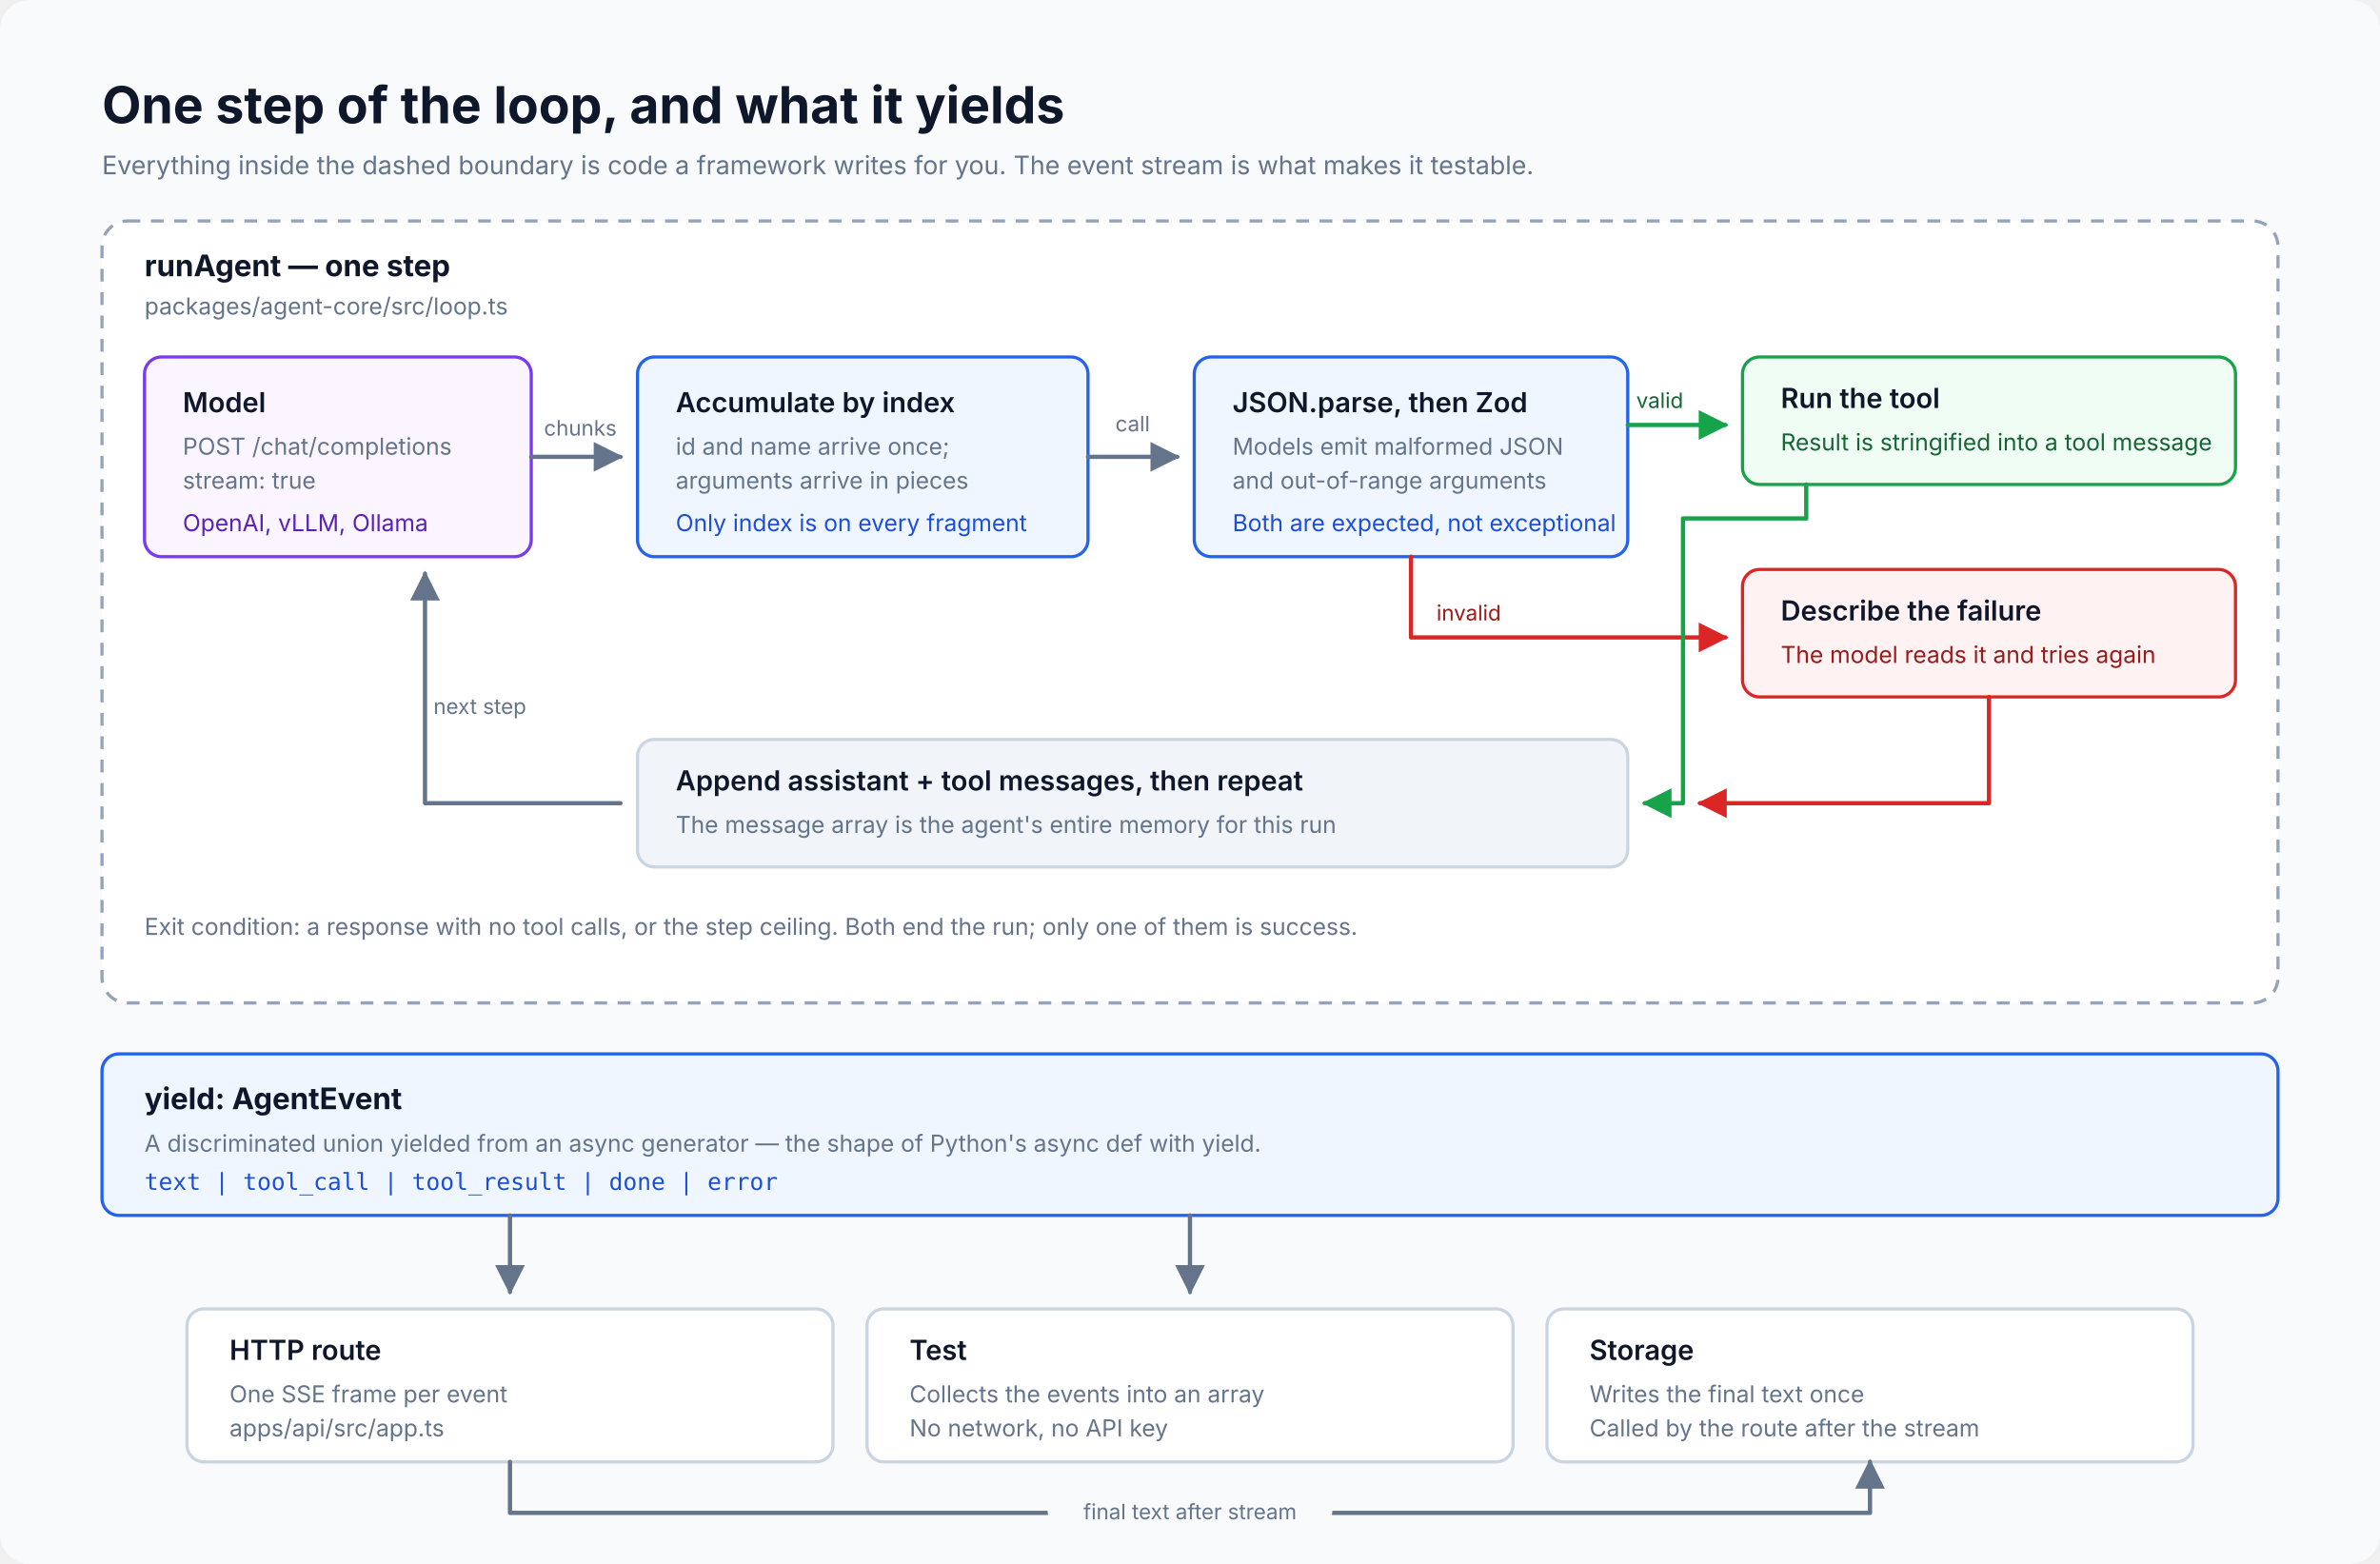
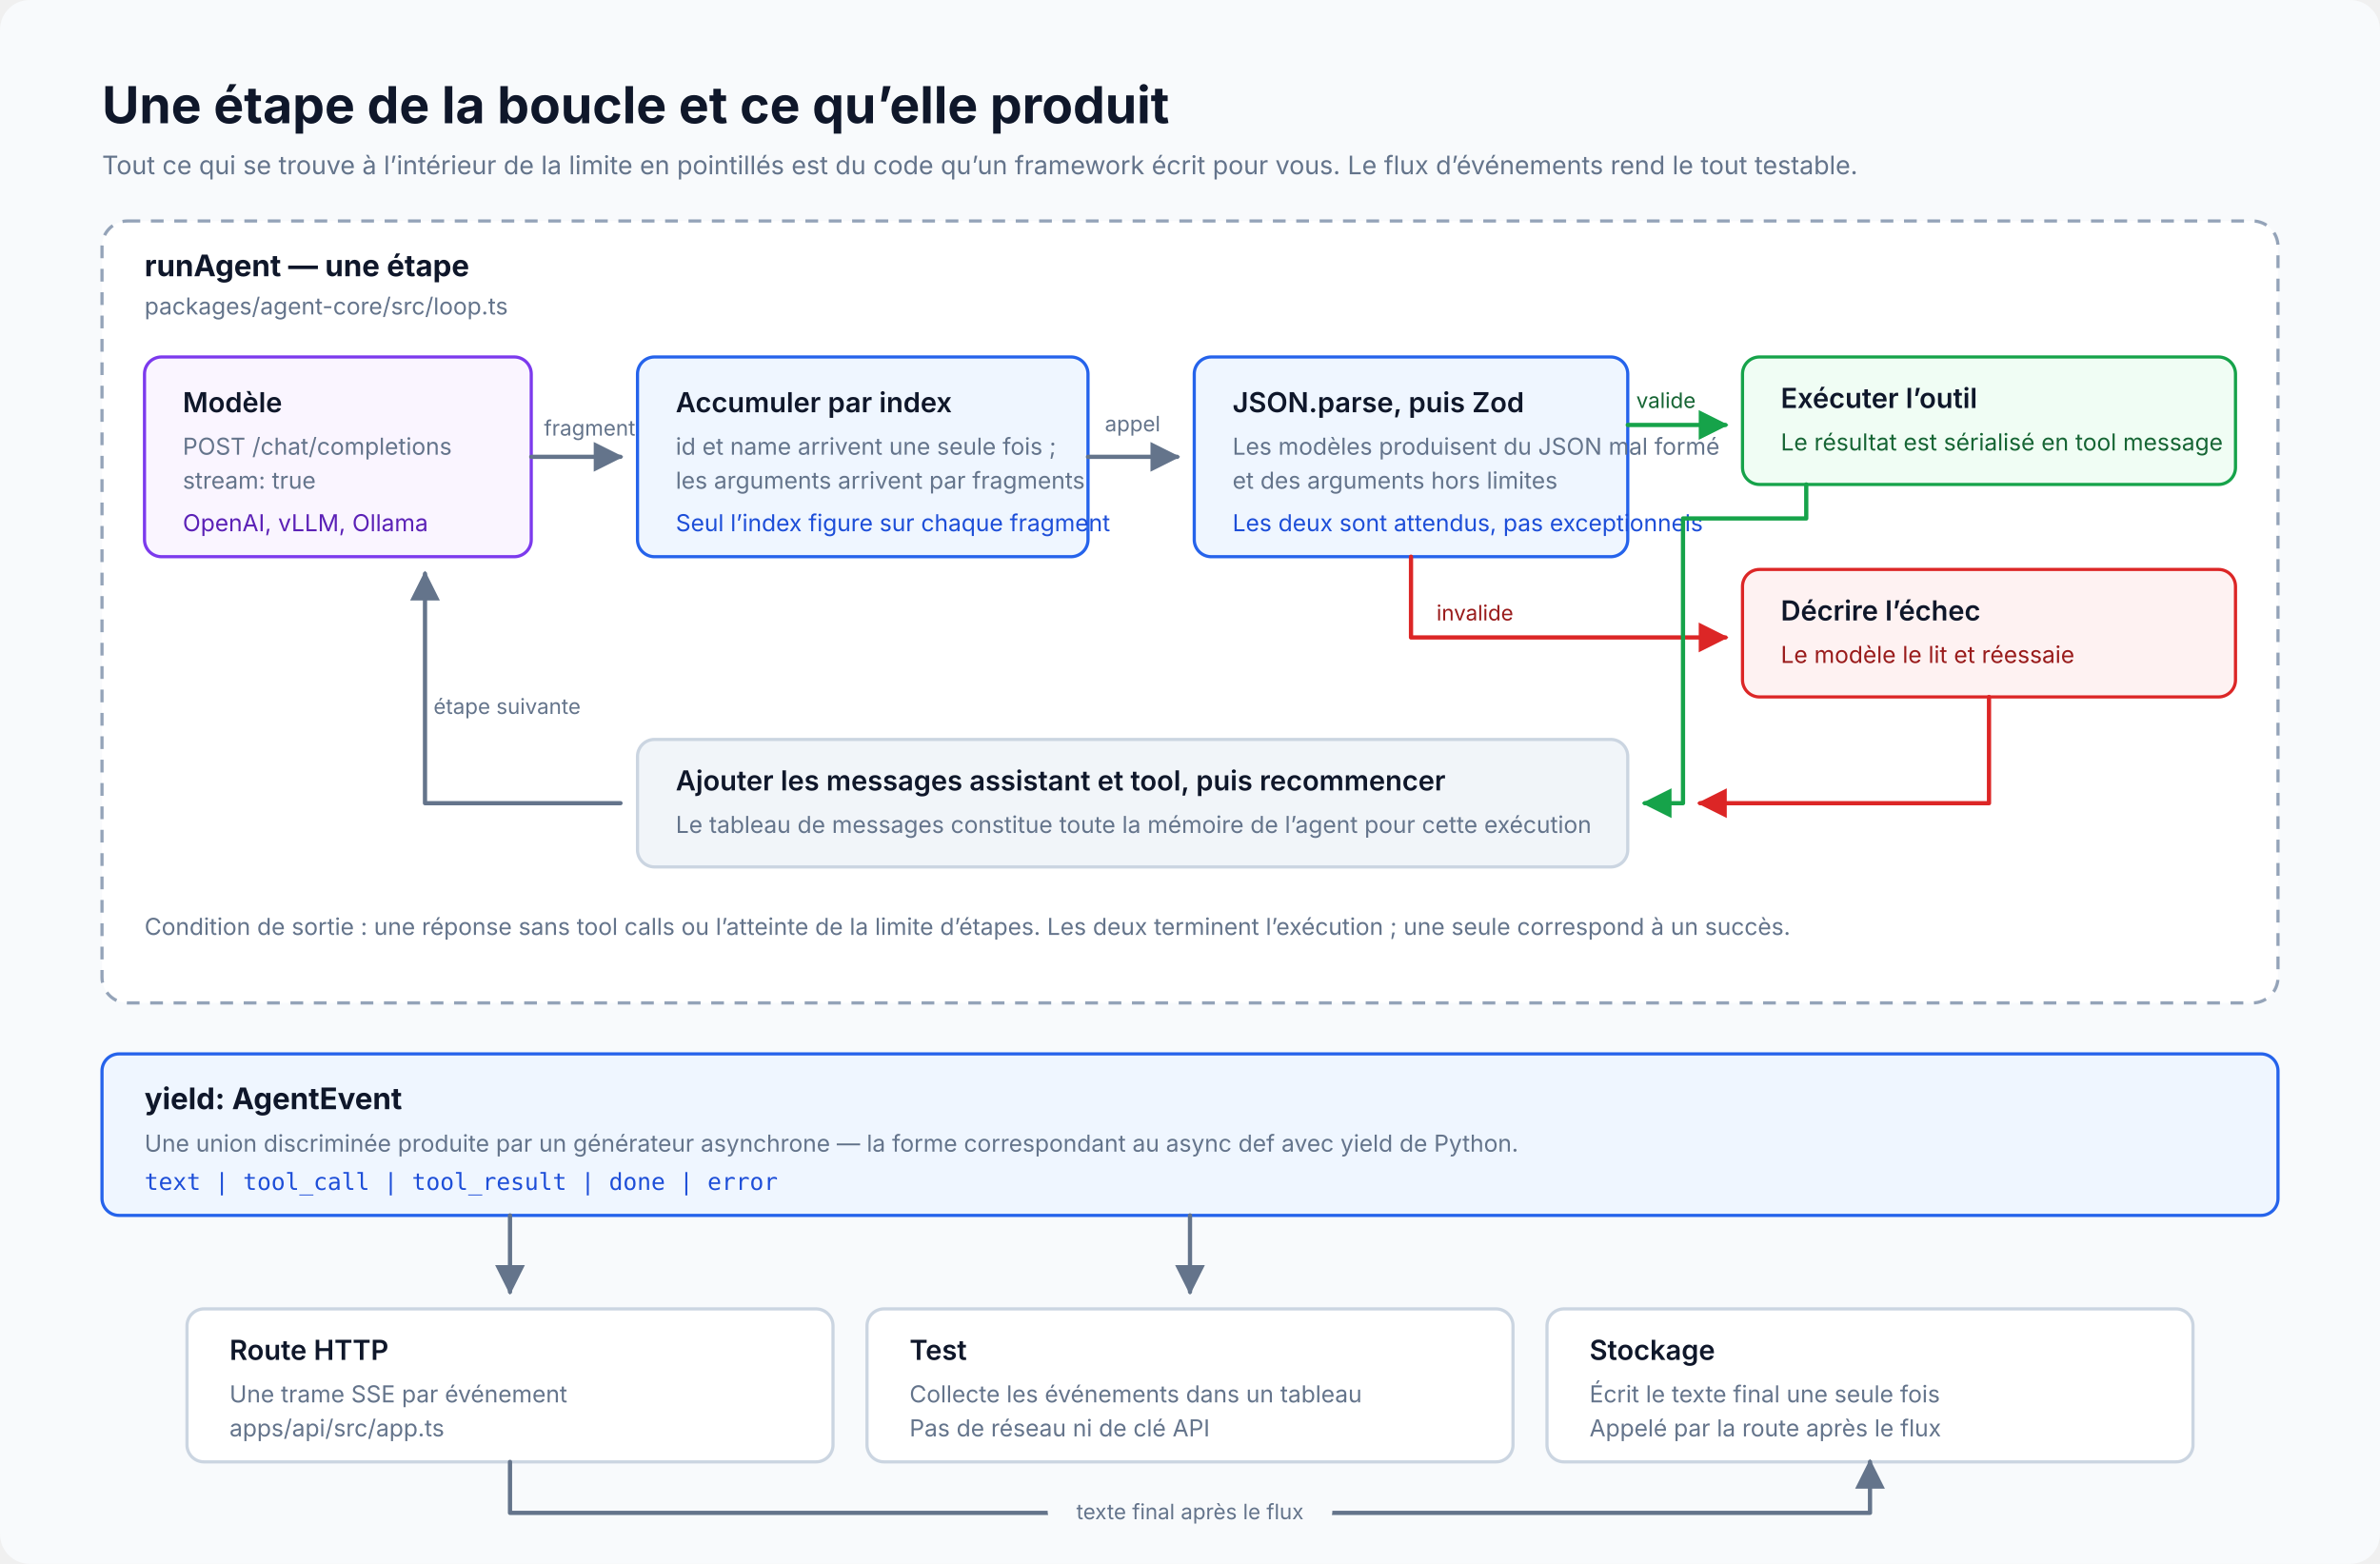
<svg xmlns="http://www.w3.org/2000/svg" viewBox="0 0 1120 736" width="1120" height="736" role="img" preserveAspectRatio="xMidYMid meet" shape-rendering="geometricPrecision" text-rendering="geometricPrecision" font-family="Inter, system-ui, sans-serif" data-visual-system="evidence-plate-v1">
  <style data-visual-system="evidence-plate-v1">
    * { animation: none !important; }
    .anim-box, .bar, .bar-text, .seq-item, .t-box, .flow { opacity: 1 !important; transform: none !important; }
    path, line, polyline { stroke-linecap: round; stroke-linejoin: round; }
  </style>
  <rect x="0" y="0" width="1120" height="736" rx="14" fill="#f8fafc" />
-   <text x="48" y="58" font-size="24" font-weight="700" fill="#0f172a">One step of the loop, and what it yields</text>
-   <text x="48" y="82" font-size="12" fill="#64748b">Everything inside the dashed boundary is code a framework writes for you. The event stream is what makes it testable.</text>
+   <text x="48" y="58" font-size="24" font-weight="700" fill="#0f172a">Une étape de la boucle et ce qu’elle produit</text>
+   <text x="48" y="82" font-size="12" fill="#64748b">Tout ce qui se trouve à l’intérieur de la limite en pointillés est du code qu’un framework écrit pour vous. Le flux d’événements rend le tout testable.</text>
  <rect x="48" y="104" width="1024" height="368" rx="12" fill="#ffffff" stroke="#94a3b8" stroke-width="1.5" stroke-dasharray="6 5" />
-   <text x="68" y="130" font-size="14" font-weight="700" fill="#0f172a">runAgent — one step</text>
+   <text x="68" y="130" font-size="14" font-weight="700" fill="#0f172a">runAgent — une étape</text>
  <text x="68" y="148" font-size="11" fill="#64748b">packages/agent-core/src/loop.ts</text>
  <rect x="68" y="168" width="182" height="94" rx="8" fill="#faf5ff" stroke="#7c3aed" stroke-width="1.5" />
-   <text x="86" y="194" font-size="13" font-weight="600" fill="#0f172a">Model</text>
+   <text x="86" y="194" font-size="13" font-weight="600" fill="#0f172a">Modèle</text>
  <text x="86" y="214" font-size="11" fill="#64748b">POST /chat/completions</text>
  <text x="86" y="230" font-size="11" fill="#64748b">stream: true</text>
  <text x="86" y="250" font-size="11" fill="#5b21b6">OpenAI, vLLM, Ollama</text>
  <path d="M 250 215 L 292 215" stroke="#64748b" stroke-width="2" fill="none" marker-end="url(#a)" />
-   <text x="256" y="205" font-size="10" fill="#64748b">chunks</text>
+   <text x="256" y="205" font-size="10" fill="#64748b">fragments</text>
  <rect x="300" y="168" width="212" height="94" rx="8" fill="#eff6ff" stroke="#2563eb" stroke-width="1.5" />
-   <text x="318" y="194" font-size="13" font-weight="600" fill="#0f172a">Accumulate by index</text>
-   <text x="318" y="214" font-size="11" fill="#64748b">id and name arrive once;</text>
-   <text x="318" y="230" font-size="11" fill="#64748b">arguments arrive in pieces</text>
-   <text x="318" y="250" font-size="11" fill="#1d4ed8">Only index is on every fragment</text>
+   <text x="318" y="194" font-size="13" font-weight="600" fill="#0f172a">Accumuler par index</text>
+   <text x="318" y="214" font-size="11" fill="#64748b">id et name arrivent une seule fois ;</text>
+   <text x="318" y="230" font-size="11" fill="#64748b">les arguments arrivent par fragments</text>
+   <text x="318" y="250" font-size="11" fill="#1d4ed8">Seul l’index figure sur chaque fragment</text>
  <path d="M 512 215 L 554 215" stroke="#64748b" stroke-width="2" fill="none" marker-end="url(#a)" />
-   <text x="533" y="203" text-anchor="middle" font-size="10" fill="#64748b">call</text>
+   <text x="533" y="203" text-anchor="middle" font-size="10" fill="#64748b">appel</text>
  <rect x="562" y="168" width="204" height="94" rx="8" fill="#eff6ff" stroke="#2563eb" stroke-width="1.5" />
-   <text x="580" y="194" font-size="13" font-weight="600" fill="#0f172a">JSON.parse, then Zod</text>
-   <text x="580" y="214" font-size="11" fill="#64748b">Models emit malformed JSON</text>
-   <text x="580" y="230" font-size="11" fill="#64748b">and out-of-range arguments</text>
-   <text x="580" y="250" font-size="11" fill="#1d4ed8">Both are expected, not exceptional</text>
+   <text x="580" y="194" font-size="13" font-weight="600" fill="#0f172a">JSON.parse, puis Zod</text>
+   <text x="580" y="214" font-size="11" fill="#64748b">Les modèles produisent du JSON mal formé</text>
+   <text x="580" y="230" font-size="11" fill="#64748b">et des arguments hors limites</text>
+   <text x="580" y="250" font-size="11" fill="#1d4ed8">Les deux sont attendus, pas exceptionnels</text>
  <path d="M 766 200 L 812 200" stroke="#16a34a" stroke-width="2" fill="none" marker-end="url(#a-ok)" />
-   <text x="770" y="192" font-size="10" fill="#166534">valid</text>
+   <text x="770" y="192" font-size="10" fill="#166534">valide</text>
  <rect x="820" y="168" width="232" height="60" rx="8" fill="#f0fdf4" stroke="#16a34a" stroke-width="1.5" />
-   <text x="838" y="192" font-size="13" font-weight="600" fill="#0f172a">Run the tool</text>
-   <text x="838" y="212" font-size="11" fill="#166534">Result is stringified into a tool message</text>
+   <text x="838" y="192" font-size="13" font-weight="600" fill="#0f172a">Exécuter l’outil</text>
+   <text x="838" y="212" font-size="11" fill="#166534">Le résultat est sérialisé en tool message</text>
  <path d="M 664 262 L 664 300 L 812 300" stroke="#dc2626" stroke-width="2" fill="none" marker-end="url(#a-bad)" />
-   <text x="676" y="292" font-size="10" fill="#991b1b">invalid</text>
+   <text x="676" y="292" font-size="10" fill="#991b1b">invalide</text>
  <rect x="820" y="268" width="232" height="60" rx="8" fill="#fef2f2" stroke="#dc2626" stroke-width="1.5" />
-   <text x="838" y="292" font-size="13" font-weight="600" fill="#0f172a">Describe the failure</text>
-   <text x="838" y="312" font-size="11" fill="#991b1b">The model reads it and tries again</text>
+   <text x="838" y="292" font-size="13" font-weight="600" fill="#0f172a">Décrire l’échec</text>
+   <text x="838" y="312" font-size="11" fill="#991b1b">Le modèle le lit et réessaie</text>
  <rect x="300" y="348" width="466" height="60" rx="8" fill="#f1f5f9" stroke="#cbd5e1" stroke-width="1.5" />
-   <text x="318" y="372" font-size="13" font-weight="600" fill="#0f172a">Append assistant + tool messages, then repeat</text>
-   <text x="318" y="392" font-size="11" fill="#64748b">The message array is the agent's entire memory for this run</text>
+   <text x="318" y="372" font-size="13" font-weight="600" fill="#0f172a">Ajouter les messages assistant et tool, puis recommencer</text>
+   <text x="318" y="392" font-size="11" fill="#64748b">Le tableau de messages constitue toute la mémoire de l’agent pour cette exécution</text>
  <path d="M 850 228 L 850 244 L 792 244 L 792 378 L 774 378" stroke="#16a34a" stroke-width="2" fill="none" marker-end="url(#a-ok)" />
  <path d="M 936 328 L 936 378 L 800 378" stroke="#dc2626" stroke-width="2" fill="none" marker-end="url(#a-bad)" />
  <path d="M 292 378 L 200 378 L 200 270" stroke="#64748b" stroke-width="2" fill="none" marker-end="url(#a)" />
-   <text x="204" y="336" font-size="10" fill="#64748b">next step</text>
-   <text x="68" y="440" font-size="11" fill="#64748b">Exit condition: a response with no tool calls, or the step ceiling. Both end the run; only one of them is success.</text>
+   <text x="204" y="336" font-size="10" fill="#64748b">étape suivante</text>
+   <text x="68" y="440" font-size="11" fill="#64748b">Condition de sortie : une réponse sans tool calls ou l’atteinte de la limite d’étapes. Les deux terminent l’exécution ; une seule correspond à un succès.</text>
  <rect x="48" y="496" width="1024" height="76" rx="8" fill="#eff6ff" stroke="#2563eb" stroke-width="1.5" />
  <text x="68" y="522" font-size="14" font-weight="700" fill="#0f172a">yield: AgentEvent</text>
-   <text x="68" y="542" font-size="11" fill="#64748b">A discriminated union yielded from an async generator — the shape of Python's async def with yield.</text>
+   <text x="68" y="542" font-size="11" fill="#64748b">Une union discriminée produite par un générateur asynchrone — la forme correspondant au async def avec yield de Python.</text>
  <text x="68" y="560" font-size="11" font-family="SFMono-Regular, Consolas, monospace" fill="#1d4ed8">text | tool_call | tool_result | done | error</text>
  <path d="M 240 572 L 240 608" stroke="#64748b" stroke-width="2" fill="none" marker-end="url(#a)" />
  <path d="M 560 572 L 560 608" stroke="#64748b" stroke-width="2" fill="none" marker-end="url(#a)" />
  <rect x="88" y="616" width="304" height="72" rx="8" fill="#ffffff" stroke="#cbd5e1" stroke-width="1.5" />
-   <text x="108" y="640" font-size="13" font-weight="600" fill="#0f172a">HTTP route</text>
-   <text x="108" y="660" font-size="11" fill="#64748b">One SSE frame per event</text>
+   <text x="108" y="640" font-size="13" font-weight="600" fill="#0f172a">Route HTTP</text>
+   <text x="108" y="660" font-size="11" fill="#64748b">Une trame SSE par événement</text>
  <text x="108" y="676" font-size="11" fill="#64748b">apps/api/src/app.ts</text>
  <rect x="408" y="616" width="304" height="72" rx="8" fill="#ffffff" stroke="#cbd5e1" stroke-width="1.5" />
  <text x="428" y="640" font-size="13" font-weight="600" fill="#0f172a">Test</text>
-   <text x="428" y="660" font-size="11" fill="#64748b">Collects the events into an array</text>
-   <text x="428" y="676" font-size="11" fill="#64748b">No network, no API key</text>
+   <text x="428" y="660" font-size="11" fill="#64748b">Collecte les événements dans un tableau</text>
+   <text x="428" y="676" font-size="11" fill="#64748b">Pas de réseau ni de clé API</text>
  <rect x="728" y="616" width="304" height="72" rx="8" fill="#ffffff" stroke="#cbd5e1" stroke-width="1.5" />
-   <text x="748" y="640" font-size="13" font-weight="600" fill="#0f172a">Storage</text>
-   <text x="748" y="660" font-size="11" fill="#64748b">Writes the final text once</text>
-   <text x="748" y="676" font-size="11" fill="#64748b">Called by the route after the stream</text>
+   <text x="748" y="640" font-size="13" font-weight="600" fill="#0f172a">Stockage</text>
+   <text x="748" y="660" font-size="11" fill="#64748b">Écrit le texte final une seule fois</text>
+   <text x="748" y="676" font-size="11" fill="#64748b">Appelé par la route après le flux</text>
  <path d="M 240 688 L 240 712 L 880 712 L 880 688" stroke="#64748b" stroke-width="2" fill="none" marker-end="url(#a)" />
  <rect x="493" y="702" width="134" height="18" rx="9" fill="#f8fafc" />
-   <text x="560" y="715" text-anchor="middle" font-size="10" fill="#64748b">final text after stream</text>
+   <text x="560" y="715" text-anchor="middle" font-size="10" fill="#64748b">texte final après le flux</text>
  <defs>
    <marker id="a" viewBox="0 0 10 10" refX="9" refY="5" markerWidth="7" markerHeight="7" orient="auto-start-reverse">
      <path d="M 0 0 L 10 5 L 0 10 z" fill="#64748b" />
    </marker>
    <marker id="a-ok" viewBox="0 0 10 10" refX="9" refY="5" markerWidth="7" markerHeight="7" orient="auto-start-reverse">
      <path d="M 0 0 L 10 5 L 0 10 z" fill="#16a34a" />
    </marker>
    <marker id="a-bad" viewBox="0 0 10 10" refX="9" refY="5" markerWidth="7" markerHeight="7" orient="auto-start-reverse">
      <path d="M 0 0 L 10 5 L 0 10 z" fill="#dc2626" />
    </marker>
  </defs>
</svg>
